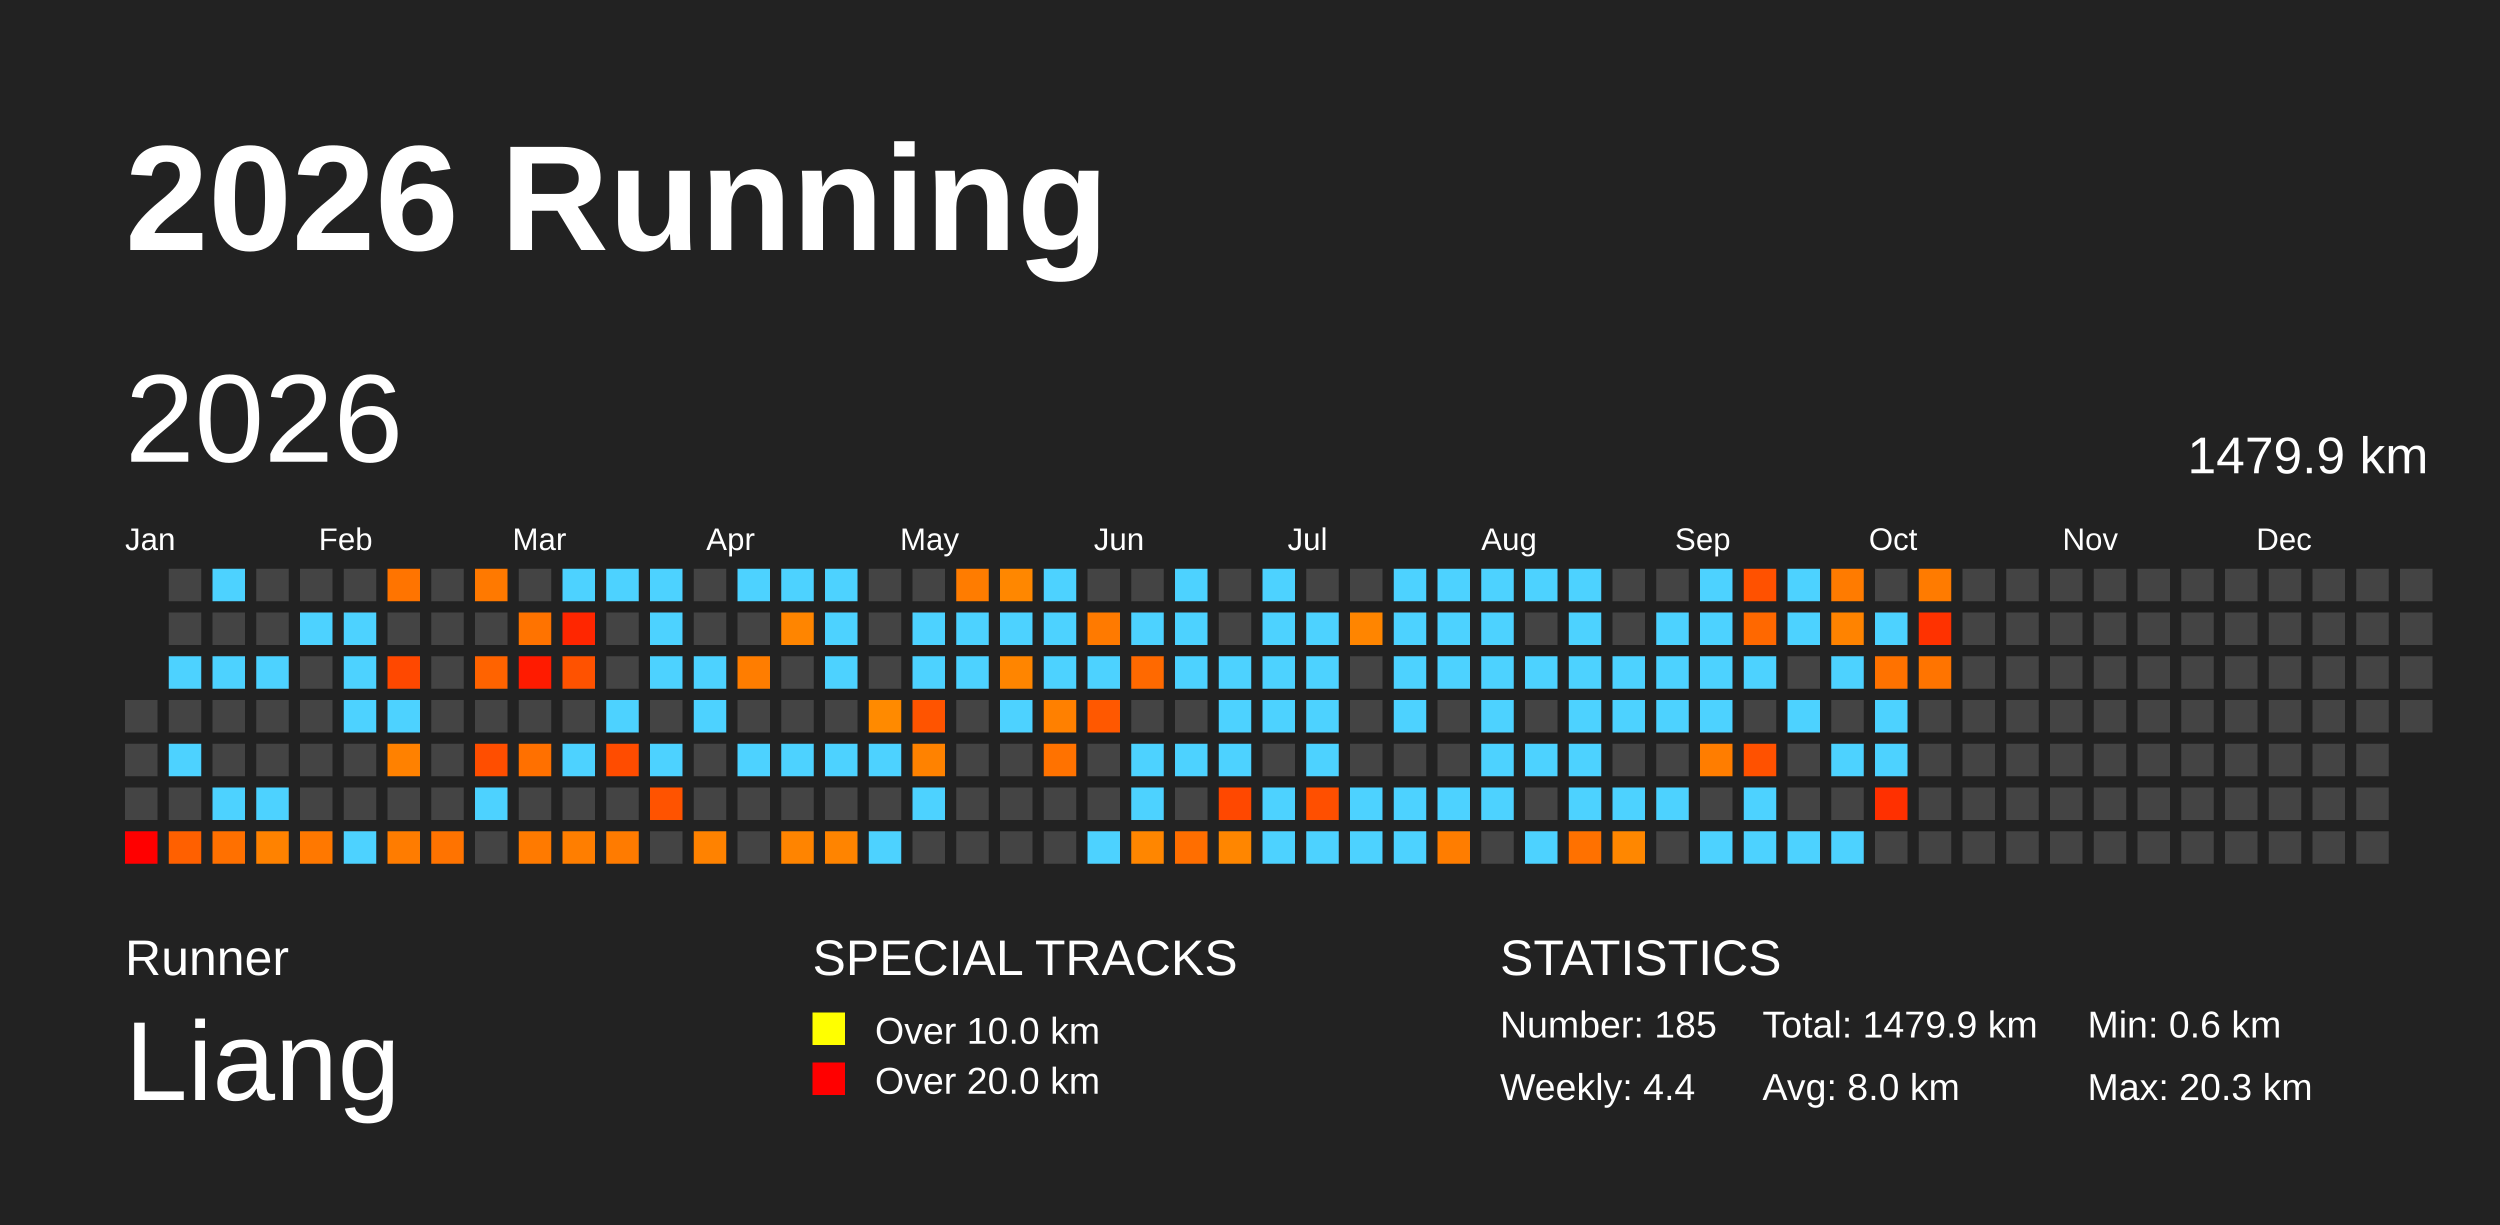
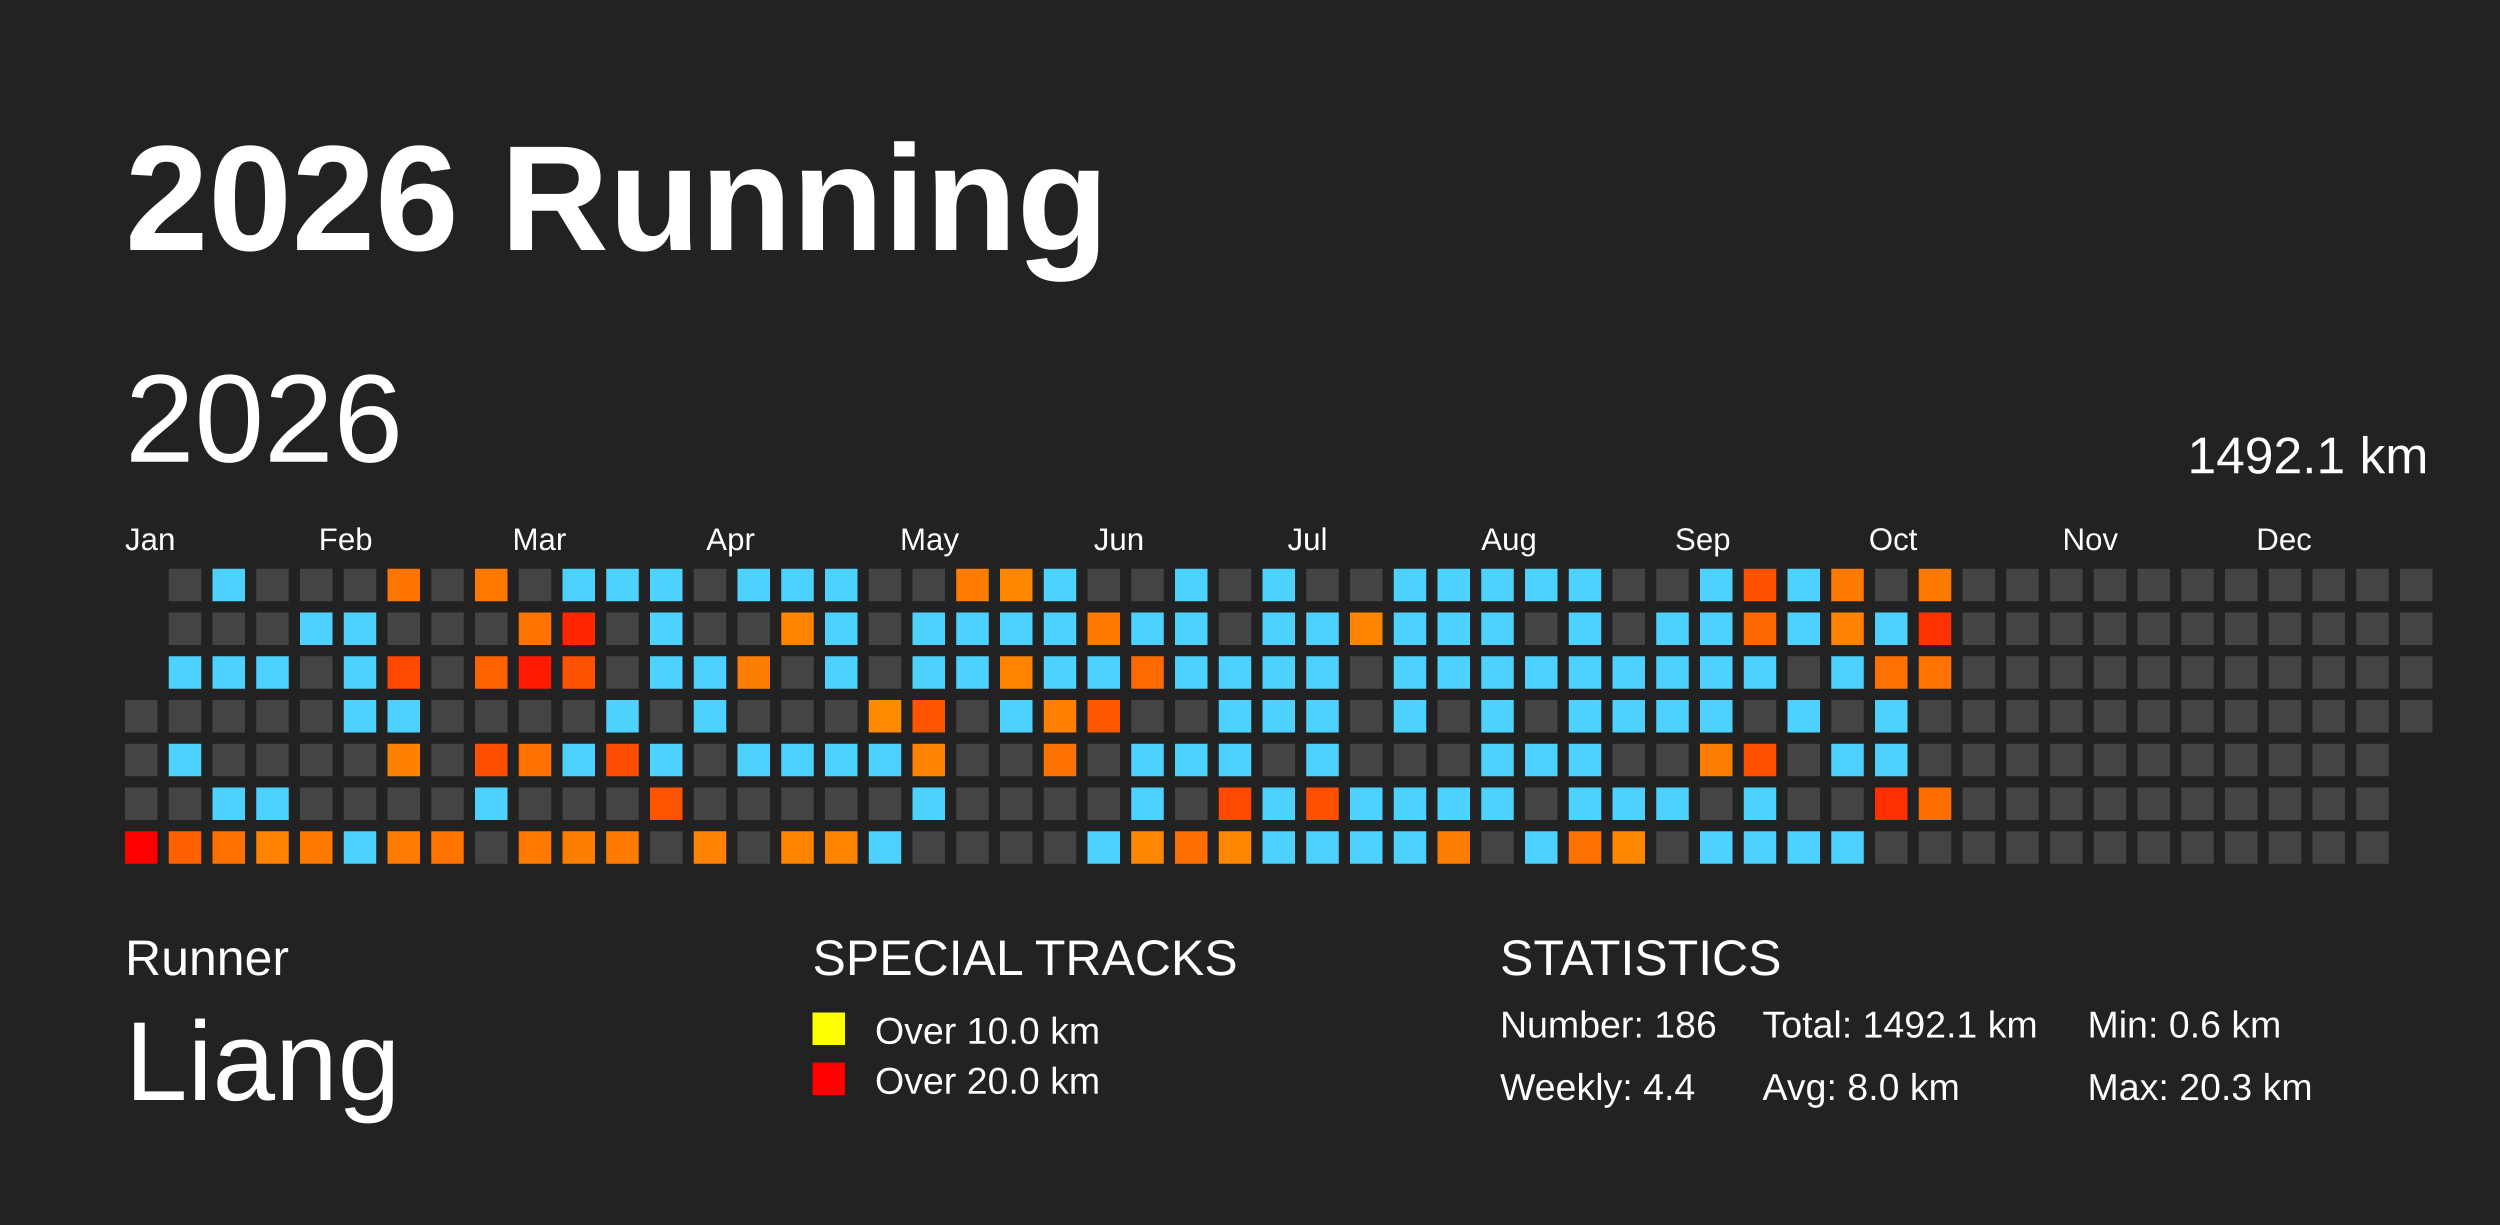
<svg xmlns="http://www.w3.org/2000/svg" baseProfile="full" height="98mm" version="1.1" viewBox="0,0,200,98" width="200mm">
  <defs />
  <rect fill="#222222" height="98" width="200" x="0" y="0" />
  <text fill="#FFFFFF" style="font-size:12px; font-family:Arial; font-weight:bold;" x="10" y="20">2026 Running</text>
  <text fill="#FFFFFF" style="font-size:4px; font-family:Arial" x="10" y="78">Runner</text>
  <text fill="#FFFFFF" style="font-size:9px; font-family:Arial" x="10" y="88">Liang</text>
  <text fill="#FFFFFF" style="font-size:4px; font-family:Arial" x="65" y="78">SPECIAL TRACKS</text>
  <rect fill="yellow" height="2.6" width="2.6" x="65" y="81" />
  <text fill="#FFFFFF" style="font-size:3px; font-family:Arial" x="70" y="83.5">Over 10.0 km</text>
  <rect fill="red" height="2.6" width="2.6" x="65" y="85" />
  <text fill="#FFFFFF" style="font-size:3px; font-family:Arial" x="70" y="87.5">Over 20.0 km</text>
  <text fill="#FFFFFF" style="font-size:4px; font-family:Arial" x="120" y="78">STATISTICS</text>
-   <text fill="#FFFFFF" style="font-size:3px; font-family:Arial" x="120" y="83">Number: 185</text>
+   <text fill="#FFFFFF" style="font-size:3px; font-family:Arial" x="120" y="83">Number: 186</text>
  <text fill="#FFFFFF" style="font-size:3px; font-family:Arial" x="120" y="88">Weekly: 4.4</text>
-   <text fill="#FFFFFF" style="font-size:3px; font-family:Arial" x="141" y="83">Total: 1479.9 km</text>
+   <text fill="#FFFFFF" style="font-size:3px; font-family:Arial" x="141" y="83">Total: 1492.1 km</text>
  <text fill="#FFFFFF" style="font-size:3px; font-family:Arial" x="141" y="88">Avg: 8.0 km</text>
  <text fill="#FFFFFF" style="font-size:3px; font-family:Arial" x="167" y="83">Min: 0.6 km</text>
  <text fill="#FFFFFF" style="font-size:3px; font-family:Arial" x="167" y="88">Max: 20.3 km</text>
  <text dominant-baseline="hanging" fill="#FFFFFF" style="font-size:10.0px; font-family:Arial;" x="10" y="30">2026</text>
-   <text dominant-baseline="hanging" fill="#FFFFFF" style="font-size:4.125px; font-family:Arial;" x="175" y="35">1479.9 km</text>
+   <text dominant-baseline="hanging" fill="#FFFFFF" style="font-size:4.125px; font-family:Arial;" x="175" y="35">1492.1 km</text>
  <text fill="#FFFFFF" style="font-size:2.5px; font-family:Arial" x="10.0" y="44">Jan</text>
  <text fill="#FFFFFF" style="font-size:2.5px; font-family:Arial" x="25.5" y="44">Feb</text>
  <text fill="#FFFFFF" style="font-size:2.5px; font-family:Arial" x="41.0" y="44">Mar</text>
  <text fill="#FFFFFF" style="font-size:2.5px; font-family:Arial" x="56.5" y="44">Apr</text>
  <text fill="#FFFFFF" style="font-size:2.5px; font-family:Arial" x="72.0" y="44">May</text>
  <text fill="#FFFFFF" style="font-size:2.5px; font-family:Arial" x="87.5" y="44">Jun</text>
  <text fill="#FFFFFF" style="font-size:2.5px; font-family:Arial" x="103.0" y="44">Jul</text>
  <text fill="#FFFFFF" style="font-size:2.5px; font-family:Arial" x="118.5" y="44">Aug</text>
  <text fill="#FFFFFF" style="font-size:2.5px; font-family:Arial" x="134.0" y="44">Sep</text>
  <text fill="#FFFFFF" style="font-size:2.5px; font-family:Arial" x="149.5" y="44">Oct</text>
  <text fill="#FFFFFF" style="font-size:2.5px; font-family:Arial" x="165.0" y="44">Nov</text>
  <text fill="#FFFFFF" style="font-size:2.5px; font-family:Arial" x="180.5" y="44">Dec</text>
  <rect fill="#444444" height="2.6" width="2.6" x="10.0" y="56.0" />
  <rect fill="#444444" height="2.6" width="2.6" x="10.0" y="59.5" />
  <rect fill="#444444" height="2.6" width="2.6" x="10.0" y="63.0" />
  <rect fill="red" height="2.6" width="2.6" x="10.0" y="66.5" />
  <rect fill="#444444" height="2.6" width="2.6" x="13.5" y="45.5" />
  <rect fill="#444444" height="2.6" width="2.6" x="13.5" y="49.0" />
  <rect fill="#4dd2ff" height="2.6" width="2.6" x="13.5" y="52.5" />
  <rect fill="#444444" height="2.6" width="2.6" x="13.5" y="56.0" />
  <rect fill="#4dd2ff" height="2.6" width="2.6" x="13.5" y="59.5" />
  <rect fill="#444444" height="2.6" width="2.6" x="13.5" y="63.0" />
  <rect fill="#ff6000" height="2.6" width="2.6" x="13.5" y="66.5" />
  <rect fill="#4dd2ff" height="2.6" width="2.6" x="17.0" y="45.5" />
  <rect fill="#444444" height="2.6" width="2.6" x="17.0" y="49.0" />
  <rect fill="#4dd2ff" height="2.6" width="2.6" x="17.0" y="52.5" />
  <rect fill="#444444" height="2.6" width="2.6" x="17.0" y="56.0" />
  <rect fill="#444444" height="2.6" width="2.6" x="17.0" y="59.5" />
  <rect fill="#4dd2ff" height="2.6" width="2.6" x="17.0" y="63.0" />
  <rect fill="#ff7000" height="2.6" width="2.6" x="17.0" y="66.5" />
  <rect fill="#444444" height="2.6" width="2.6" x="20.5" y="45.5" />
  <rect fill="#444444" height="2.6" width="2.6" x="20.5" y="49.0" />
  <rect fill="#4dd2ff" height="2.6" width="2.6" x="20.5" y="52.5" />
  <rect fill="#444444" height="2.6" width="2.6" x="20.5" y="56.0" />
  <rect fill="#444444" height="2.6" width="2.6" x="20.5" y="59.5" />
  <rect fill="#4dd2ff" height="2.6" width="2.6" x="20.5" y="63.0" />
  <rect fill="#ff8200" height="2.6" width="2.6" x="20.5" y="66.5" />
  <rect fill="#444444" height="2.6" width="2.6" x="24.0" y="45.5" />
  <rect fill="#4dd2ff" height="2.6" width="2.6" x="24.0" y="49.0" />
  <rect fill="#444444" height="2.6" width="2.6" x="24.0" y="52.5" />
  <rect fill="#444444" height="2.6" width="2.6" x="24.0" y="56.0" />
  <rect fill="#444444" height="2.6" width="2.6" x="24.0" y="59.5" />
  <rect fill="#444444" height="2.6" width="2.6" x="24.0" y="63.0" />
  <rect fill="#ff7800" height="2.6" width="2.6" x="24.0" y="66.5" />
  <rect fill="#444444" height="2.6" width="2.6" x="27.5" y="45.5" />
  <rect fill="#4dd2ff" height="2.6" width="2.6" x="27.5" y="49.0" />
  <rect fill="#4dd2ff" height="2.6" width="2.6" x="27.5" y="52.5" />
  <rect fill="#4dd2ff" height="2.6" width="2.6" x="27.5" y="56.0" />
  <rect fill="#444444" height="2.6" width="2.6" x="27.5" y="59.5" />
  <rect fill="#444444" height="2.6" width="2.6" x="27.5" y="63.0" />
  <rect fill="#4dd2ff" height="2.6" width="2.6" x="27.5" y="66.5" />
  <rect fill="#ff7400" height="2.6" width="2.6" x="31.0" y="45.5" />
  <rect fill="#444444" height="2.6" width="2.6" x="31.0" y="49.0" />
  <rect fill="#ff4800" height="2.6" width="2.6" x="31.0" y="52.5" />
  <rect fill="#4dd2ff" height="2.6" width="2.6" x="31.0" y="56.0" />
  <rect fill="#ff8100" height="2.6" width="2.6" x="31.0" y="59.5" />
  <rect fill="#444444" height="2.6" width="2.6" x="31.0" y="63.0" />
  <rect fill="#ff7c00" height="2.6" width="2.6" x="31.0" y="66.5" />
  <rect fill="#444444" height="2.6" width="2.6" x="34.5" y="45.5" />
  <rect fill="#444444" height="2.6" width="2.6" x="34.5" y="49.0" />
  <rect fill="#444444" height="2.6" width="2.6" x="34.5" y="52.5" />
  <rect fill="#444444" height="2.6" width="2.6" x="34.5" y="56.0" />
  <rect fill="#444444" height="2.6" width="2.6" x="34.5" y="59.5" />
  <rect fill="#444444" height="2.6" width="2.6" x="34.5" y="63.0" />
  <rect fill="#ff7300" height="2.6" width="2.6" x="34.5" y="66.5" />
  <rect fill="#ff7900" height="2.6" width="2.6" x="38.0" y="45.5" />
  <rect fill="#444444" height="2.6" width="2.6" x="38.0" y="49.0" />
  <rect fill="#ff6300" height="2.6" width="2.6" x="38.0" y="52.5" />
  <rect fill="#444444" height="2.6" width="2.6" x="38.0" y="56.0" />
  <rect fill="#ff4e00" height="2.6" width="2.6" x="38.0" y="59.5" />
  <rect fill="#4dd2ff" height="2.6" width="2.6" x="38.0" y="63.0" />
  <rect fill="#444444" height="2.6" width="2.6" x="38.0" y="66.5" />
  <rect fill="#444444" height="2.6" width="2.6" x="41.5" y="45.5" />
  <rect fill="#ff7300" height="2.6" width="2.6" x="41.5" y="49.0" />
  <rect fill="#ff1b00" height="2.6" width="2.6" x="41.5" y="52.5" />
  <rect fill="#444444" height="2.6" width="2.6" x="41.5" y="56.0" />
  <rect fill="#ff7000" height="2.6" width="2.6" x="41.5" y="59.5" />
  <rect fill="#444444" height="2.6" width="2.6" x="41.5" y="63.0" />
  <rect fill="#ff7a00" height="2.6" width="2.6" x="41.5" y="66.5" />
  <rect fill="#4dd2ff" height="2.6" width="2.6" x="45.0" y="45.5" />
  <rect fill="#ff2600" height="2.6" width="2.6" x="45.0" y="49.0" />
  <rect fill="#ff5200" height="2.6" width="2.6" x="45.0" y="52.5" />
  <rect fill="#444444" height="2.6" width="2.6" x="45.0" y="56.0" />
  <rect fill="#4dd2ff" height="2.6" width="2.6" x="45.0" y="59.5" />
  <rect fill="#444444" height="2.6" width="2.6" x="45.0" y="63.0" />
  <rect fill="#ff7e00" height="2.6" width="2.6" x="45.0" y="66.5" />
  <rect fill="#4dd2ff" height="2.6" width="2.6" x="48.5" y="45.5" />
  <rect fill="#444444" height="2.6" width="2.6" x="48.5" y="49.0" />
  <rect fill="#444444" height="2.6" width="2.6" x="48.5" y="52.5" />
  <rect fill="#4dd2ff" height="2.6" width="2.6" x="48.5" y="56.0" />
  <rect fill="#ff4c00" height="2.6" width="2.6" x="48.5" y="59.5" />
  <rect fill="#444444" height="2.6" width="2.6" x="48.5" y="63.0" />
  <rect fill="#ff7b00" height="2.6" width="2.6" x="48.5" y="66.5" />
  <rect fill="#4dd2ff" height="2.6" width="2.6" x="52.0" y="45.5" />
  <rect fill="#4dd2ff" height="2.6" width="2.6" x="52.0" y="49.0" />
  <rect fill="#4dd2ff" height="2.6" width="2.6" x="52.0" y="52.5" />
  <rect fill="#444444" height="2.6" width="2.6" x="52.0" y="56.0" />
  <rect fill="#4dd2ff" height="2.6" width="2.6" x="52.0" y="59.5" />
  <rect fill="#ff5300" height="2.6" width="2.6" x="52.0" y="63.0" />
  <rect fill="#444444" height="2.6" width="2.6" x="52.0" y="66.5" />
  <rect fill="#444444" height="2.6" width="2.6" x="55.5" y="45.5" />
  <rect fill="#444444" height="2.6" width="2.6" x="55.5" y="49.0" />
  <rect fill="#4dd2ff" height="2.6" width="2.6" x="55.5" y="52.5" />
  <rect fill="#4dd2ff" height="2.6" width="2.6" x="55.5" y="56.0" />
  <rect fill="#444444" height="2.6" width="2.6" x="55.5" y="59.5" />
  <rect fill="#444444" height="2.6" width="2.6" x="55.5" y="63.0" />
  <rect fill="#ff8200" height="2.6" width="2.6" x="55.5" y="66.5" />
  <rect fill="#4dd2ff" height="2.6" width="2.6" x="59.0" y="45.5" />
  <rect fill="#444444" height="2.6" width="2.6" x="59.0" y="49.0" />
  <rect fill="#ff7d00" height="2.6" width="2.6" x="59.0" y="52.5" />
  <rect fill="#444444" height="2.6" width="2.6" x="59.0" y="56.0" />
  <rect fill="#4dd2ff" height="2.6" width="2.6" x="59.0" y="59.5" />
  <rect fill="#444444" height="2.6" width="2.6" x="59.0" y="63.0" />
  <rect fill="#444444" height="2.6" width="2.6" x="59.0" y="66.5" />
  <rect fill="#4dd2ff" height="2.6" width="2.6" x="62.5" y="45.5" />
  <rect fill="#ff8500" height="2.6" width="2.6" x="62.5" y="49.0" />
  <rect fill="#444444" height="2.6" width="2.6" x="62.5" y="52.5" />
  <rect fill="#444444" height="2.6" width="2.6" x="62.5" y="56.0" />
  <rect fill="#4dd2ff" height="2.6" width="2.6" x="62.5" y="59.5" />
  <rect fill="#444444" height="2.6" width="2.6" x="62.5" y="63.0" />
  <rect fill="#ff8400" height="2.6" width="2.6" x="62.5" y="66.5" />
  <rect fill="#4dd2ff" height="2.6" width="2.6" x="66.0" y="45.5" />
  <rect fill="#4dd2ff" height="2.6" width="2.6" x="66.0" y="49.0" />
  <rect fill="#4dd2ff" height="2.6" width="2.6" x="66.0" y="52.5" />
  <rect fill="#444444" height="2.6" width="2.6" x="66.0" y="56.0" />
  <rect fill="#4dd2ff" height="2.6" width="2.6" x="66.0" y="59.5" />
  <rect fill="#444444" height="2.6" width="2.6" x="66.0" y="63.0" />
  <rect fill="#ff8400" height="2.6" width="2.6" x="66.0" y="66.5" />
  <rect fill="#444444" height="2.6" width="2.6" x="69.5" y="45.5" />
  <rect fill="#444444" height="2.6" width="2.6" x="69.5" y="49.0" />
  <rect fill="#444444" height="2.6" width="2.6" x="69.5" y="52.5" />
  <rect fill="#ff8a00" height="2.6" width="2.6" x="69.5" y="56.0" />
  <rect fill="#4dd2ff" height="2.6" width="2.6" x="69.5" y="59.5" />
  <rect fill="#444444" height="2.6" width="2.6" x="69.5" y="63.0" />
  <rect fill="#4dd2ff" height="2.6" width="2.6" x="69.5" y="66.5" />
  <rect fill="#444444" height="2.6" width="2.6" x="73.0" y="45.5" />
  <rect fill="#4dd2ff" height="2.6" width="2.6" x="73.0" y="49.0" />
  <rect fill="#4dd2ff" height="2.6" width="2.6" x="73.0" y="52.5" />
  <rect fill="#ff5400" height="2.6" width="2.6" x="73.0" y="56.0" />
  <rect fill="#ff8200" height="2.6" width="2.6" x="73.0" y="59.5" />
  <rect fill="#4dd2ff" height="2.6" width="2.6" x="73.0" y="63.0" />
  <rect fill="#444444" height="2.6" width="2.6" x="73.0" y="66.5" />
  <rect fill="#ff7c00" height="2.6" width="2.6" x="76.5" y="45.5" />
  <rect fill="#4dd2ff" height="2.6" width="2.6" x="76.5" y="49.0" />
  <rect fill="#4dd2ff" height="2.6" width="2.6" x="76.5" y="52.5" />
  <rect fill="#444444" height="2.6" width="2.6" x="76.5" y="56.0" />
  <rect fill="#444444" height="2.6" width="2.6" x="76.5" y="59.5" />
  <rect fill="#444444" height="2.6" width="2.6" x="76.5" y="63.0" />
  <rect fill="#444444" height="2.6" width="2.6" x="76.5" y="66.5" />
  <rect fill="#ff8700" height="2.6" width="2.6" x="80.0" y="45.5" />
  <rect fill="#4dd2ff" height="2.6" width="2.6" x="80.0" y="49.0" />
  <rect fill="#ff8500" height="2.6" width="2.6" x="80.0" y="52.5" />
  <rect fill="#4dd2ff" height="2.6" width="2.6" x="80.0" y="56.0" />
  <rect fill="#444444" height="2.6" width="2.6" x="80.0" y="59.5" />
  <rect fill="#444444" height="2.6" width="2.6" x="80.0" y="63.0" />
  <rect fill="#444444" height="2.6" width="2.6" x="80.0" y="66.5" />
  <rect fill="#4dd2ff" height="2.6" width="2.6" x="83.5" y="45.5" />
  <rect fill="#4dd2ff" height="2.6" width="2.6" x="83.5" y="49.0" />
  <rect fill="#4dd2ff" height="2.6" width="2.6" x="83.5" y="52.5" />
  <rect fill="#ff8000" height="2.6" width="2.6" x="83.5" y="56.0" />
  <rect fill="#ff7200" height="2.6" width="2.6" x="83.5" y="59.5" />
  <rect fill="#444444" height="2.6" width="2.6" x="83.5" y="63.0" />
  <rect fill="#444444" height="2.6" width="2.6" x="83.5" y="66.5" />
  <rect fill="#444444" height="2.6" width="2.6" x="87.0" y="45.5" />
  <rect fill="#ff7a00" height="2.6" width="2.6" x="87.0" y="49.0" />
  <rect fill="#4dd2ff" height="2.6" width="2.6" x="87.0" y="52.5" />
  <rect fill="#ff5800" height="2.6" width="2.6" x="87.0" y="56.0" />
  <rect fill="#444444" height="2.6" width="2.6" x="87.0" y="59.5" />
  <rect fill="#444444" height="2.6" width="2.6" x="87.0" y="63.0" />
  <rect fill="#4dd2ff" height="2.6" width="2.6" x="87.0" y="66.5" />
  <rect fill="#444444" height="2.6" width="2.6" x="90.5" y="45.5" />
  <rect fill="#4dd2ff" height="2.6" width="2.6" x="90.5" y="49.0" />
  <rect fill="#ff6900" height="2.6" width="2.6" x="90.5" y="52.5" />
  <rect fill="#444444" height="2.6" width="2.6" x="90.5" y="56.0" />
  <rect fill="#4dd2ff" height="2.6" width="2.6" x="90.5" y="59.5" />
  <rect fill="#4dd2ff" height="2.6" width="2.6" x="90.5" y="63.0" />
  <rect fill="#ff8600" height="2.6" width="2.6" x="90.5" y="66.5" />
  <rect fill="#4dd2ff" height="2.6" width="2.6" x="94.0" y="45.5" />
  <rect fill="#4dd2ff" height="2.6" width="2.6" x="94.0" y="49.0" />
  <rect fill="#4dd2ff" height="2.6" width="2.6" x="94.0" y="52.5" />
  <rect fill="#444444" height="2.6" width="2.6" x="94.0" y="56.0" />
  <rect fill="#4dd2ff" height="2.6" width="2.6" x="94.0" y="59.5" />
  <rect fill="#444444" height="2.6" width="2.6" x="94.0" y="63.0" />
  <rect fill="#ff6e00" height="2.6" width="2.6" x="94.0" y="66.5" />
  <rect fill="#444444" height="2.6" width="2.6" x="97.5" y="45.5" />
  <rect fill="#444444" height="2.6" width="2.6" x="97.5" y="49.0" />
  <rect fill="#4dd2ff" height="2.6" width="2.6" x="97.5" y="52.5" />
  <rect fill="#4dd2ff" height="2.6" width="2.6" x="97.5" y="56.0" />
  <rect fill="#4dd2ff" height="2.6" width="2.6" x="97.5" y="59.5" />
  <rect fill="#ff4800" height="2.6" width="2.6" x="97.5" y="63.0" />
  <rect fill="#ff8600" height="2.6" width="2.6" x="97.5" y="66.5" />
  <rect fill="#4dd2ff" height="2.6" width="2.6" x="101.0" y="45.5" />
  <rect fill="#4dd2ff" height="2.6" width="2.6" x="101.0" y="49.0" />
  <rect fill="#4dd2ff" height="2.6" width="2.6" x="101.0" y="52.5" />
  <rect fill="#4dd2ff" height="2.6" width="2.6" x="101.0" y="56.0" />
  <rect fill="#444444" height="2.6" width="2.6" x="101.0" y="59.5" />
  <rect fill="#4dd2ff" height="2.6" width="2.6" x="101.0" y="63.0" />
  <rect fill="#4dd2ff" height="2.6" width="2.6" x="101.0" y="66.5" />
  <rect fill="#444444" height="2.6" width="2.6" x="104.5" y="45.5" />
  <rect fill="#4dd2ff" height="2.6" width="2.6" x="104.5" y="49.0" />
  <rect fill="#4dd2ff" height="2.6" width="2.6" x="104.5" y="52.5" />
  <rect fill="#4dd2ff" height="2.6" width="2.6" x="104.5" y="56.0" />
  <rect fill="#4dd2ff" height="2.6" width="2.6" x="104.5" y="59.5" />
  <rect fill="#ff4f00" height="2.6" width="2.6" x="104.5" y="63.0" />
  <rect fill="#4dd2ff" height="2.6" width="2.6" x="104.5" y="66.5" />
  <rect fill="#444444" height="2.6" width="2.6" x="108.0" y="45.5" />
  <rect fill="#ff8500" height="2.6" width="2.6" x="108.0" y="49.0" />
  <rect fill="#444444" height="2.6" width="2.6" x="108.0" y="52.5" />
  <rect fill="#444444" height="2.6" width="2.6" x="108.0" y="56.0" />
  <rect fill="#444444" height="2.6" width="2.6" x="108.0" y="59.5" />
  <rect fill="#4dd2ff" height="2.6" width="2.6" x="108.0" y="63.0" />
  <rect fill="#4dd2ff" height="2.6" width="2.6" x="108.0" y="66.5" />
  <rect fill="#4dd2ff" height="2.6" width="2.6" x="111.5" y="45.5" />
  <rect fill="#4dd2ff" height="2.6" width="2.6" x="111.5" y="49.0" />
  <rect fill="#4dd2ff" height="2.6" width="2.6" x="111.5" y="52.5" />
  <rect fill="#4dd2ff" height="2.6" width="2.6" x="111.5" y="56.0" />
  <rect fill="#444444" height="2.6" width="2.6" x="111.5" y="59.5" />
  <rect fill="#4dd2ff" height="2.6" width="2.6" x="111.5" y="63.0" />
  <rect fill="#4dd2ff" height="2.6" width="2.6" x="111.5" y="66.5" />
  <rect fill="#4dd2ff" height="2.6" width="2.6" x="115.0" y="45.5" />
  <rect fill="#4dd2ff" height="2.6" width="2.6" x="115.0" y="49.0" />
  <rect fill="#4dd2ff" height="2.6" width="2.6" x="115.0" y="52.5" />
  <rect fill="#444444" height="2.6" width="2.6" x="115.0" y="56.0" />
  <rect fill="#444444" height="2.6" width="2.6" x="115.0" y="59.5" />
  <rect fill="#4dd2ff" height="2.6" width="2.6" x="115.0" y="63.0" />
  <rect fill="#ff7d00" height="2.6" width="2.6" x="115.0" y="66.5" />
  <rect fill="#4dd2ff" height="2.6" width="2.6" x="118.5" y="45.5" />
  <rect fill="#4dd2ff" height="2.6" width="2.6" x="118.5" y="49.0" />
  <rect fill="#4dd2ff" height="2.6" width="2.6" x="118.5" y="52.5" />
  <rect fill="#4dd2ff" height="2.6" width="2.6" x="118.5" y="56.0" />
  <rect fill="#4dd2ff" height="2.6" width="2.6" x="118.5" y="59.5" />
  <rect fill="#4dd2ff" height="2.6" width="2.6" x="118.5" y="63.0" />
  <rect fill="#444444" height="2.6" width="2.6" x="118.5" y="66.5" />
  <rect fill="#4dd2ff" height="2.6" width="2.6" x="122.0" y="45.5" />
  <rect fill="#444444" height="2.6" width="2.6" x="122.0" y="49.0" />
  <rect fill="#4dd2ff" height="2.6" width="2.6" x="122.0" y="52.5" />
  <rect fill="#444444" height="2.6" width="2.6" x="122.0" y="56.0" />
  <rect fill="#4dd2ff" height="2.6" width="2.6" x="122.0" y="59.5" />
  <rect fill="#444444" height="2.6" width="2.6" x="122.0" y="63.0" />
  <rect fill="#4dd2ff" height="2.6" width="2.6" x="122.0" y="66.5" />
  <rect fill="#4dd2ff" height="2.6" width="2.6" x="125.5" y="45.5" />
  <rect fill="#4dd2ff" height="2.6" width="2.6" x="125.5" y="49.0" />
  <rect fill="#4dd2ff" height="2.6" width="2.6" x="125.5" y="52.5" />
  <rect fill="#4dd2ff" height="2.6" width="2.6" x="125.5" y="56.0" />
  <rect fill="#4dd2ff" height="2.6" width="2.6" x="125.5" y="59.5" />
  <rect fill="#4dd2ff" height="2.6" width="2.6" x="125.5" y="63.0" />
  <rect fill="#ff7100" height="2.6" width="2.6" x="125.5" y="66.5" />
  <rect fill="#444444" height="2.6" width="2.6" x="129.0" y="45.5" />
  <rect fill="#444444" height="2.6" width="2.6" x="129.0" y="49.0" />
  <rect fill="#4dd2ff" height="2.6" width="2.6" x="129.0" y="52.5" />
  <rect fill="#4dd2ff" height="2.6" width="2.6" x="129.0" y="56.0" />
  <rect fill="#444444" height="2.6" width="2.6" x="129.0" y="59.5" />
  <rect fill="#4dd2ff" height="2.6" width="2.6" x="129.0" y="63.0" />
  <rect fill="#ff8700" height="2.6" width="2.6" x="129.0" y="66.5" />
  <rect fill="#444444" height="2.6" width="2.6" x="132.5" y="45.5" />
  <rect fill="#4dd2ff" height="2.6" width="2.6" x="132.5" y="49.0" />
  <rect fill="#4dd2ff" height="2.6" width="2.6" x="132.5" y="52.5" />
  <rect fill="#4dd2ff" height="2.6" width="2.6" x="132.5" y="56.0" />
  <rect fill="#444444" height="2.6" width="2.6" x="132.5" y="59.5" />
  <rect fill="#4dd2ff" height="2.6" width="2.6" x="132.5" y="63.0" />
  <rect fill="#444444" height="2.6" width="2.6" x="132.5" y="66.5" />
  <rect fill="#4dd2ff" height="2.6" width="2.6" x="136.0" y="45.5" />
  <rect fill="#4dd2ff" height="2.6" width="2.6" x="136.0" y="49.0" />
  <rect fill="#4dd2ff" height="2.6" width="2.6" x="136.0" y="52.5" />
  <rect fill="#4dd2ff" height="2.6" width="2.6" x="136.0" y="56.0" />
  <rect fill="#ff7d00" height="2.6" width="2.6" x="136.0" y="59.5" />
  <rect fill="#444444" height="2.6" width="2.6" x="136.0" y="63.0" />
  <rect fill="#4dd2ff" height="2.6" width="2.6" x="136.0" y="66.5" />
  <rect fill="#ff5100" height="2.6" width="2.6" x="139.5" y="45.5" />
  <rect fill="#ff6800" height="2.6" width="2.6" x="139.5" y="49.0" />
  <rect fill="#4dd2ff" height="2.6" width="2.6" x="139.5" y="52.5" />
  <rect fill="#444444" height="2.6" width="2.6" x="139.5" y="56.0" />
  <rect fill="#ff5100" height="2.6" width="2.6" x="139.5" y="59.5" />
  <rect fill="#4dd2ff" height="2.6" width="2.6" x="139.5" y="63.0" />
  <rect fill="#4dd2ff" height="2.6" width="2.6" x="139.5" y="66.5" />
  <rect fill="#4dd2ff" height="2.6" width="2.6" x="143.0" y="45.5" />
  <rect fill="#4dd2ff" height="2.6" width="2.6" x="143.0" y="49.0" />
  <rect fill="#444444" height="2.6" width="2.6" x="143.0" y="52.5" />
  <rect fill="#4dd2ff" height="2.6" width="2.6" x="143.0" y="56.0" />
  <rect fill="#444444" height="2.6" width="2.6" x="143.0" y="59.5" />
  <rect fill="#444444" height="2.6" width="2.6" x="143.0" y="63.0" />
  <rect fill="#4dd2ff" height="2.6" width="2.6" x="143.0" y="66.5" />
  <rect fill="#ff7b00" height="2.6" width="2.6" x="146.5" y="45.5" />
  <rect fill="#ff8300" height="2.6" width="2.6" x="146.5" y="49.0" />
  <rect fill="#4dd2ff" height="2.6" width="2.6" x="146.5" y="52.5" />
  <rect fill="#444444" height="2.6" width="2.6" x="146.5" y="56.0" />
  <rect fill="#4dd2ff" height="2.6" width="2.6" x="146.5" y="59.5" />
  <rect fill="#444444" height="2.6" width="2.6" x="146.5" y="63.0" />
  <rect fill="#4dd2ff" height="2.6" width="2.6" x="146.5" y="66.5" />
  <rect fill="#444444" height="2.6" width="2.6" x="150.0" y="45.5" />
  <rect fill="#4dd2ff" height="2.6" width="2.6" x="150.0" y="49.0" />
  <rect fill="#ff7200" height="2.6" width="2.6" x="150.0" y="52.5" />
  <rect fill="#4dd2ff" height="2.6" width="2.6" x="150.0" y="56.0" />
  <rect fill="#4dd2ff" height="2.6" width="2.6" x="150.0" y="59.5" />
  <rect fill="#ff3000" height="2.6" width="2.6" x="150.0" y="63.0" />
  <rect fill="#444444" height="2.6" width="2.6" x="150.0" y="66.5" />
  <rect fill="#ff7b00" height="2.6" width="2.6" x="153.5" y="45.5" />
  <rect fill="#ff3200" height="2.6" width="2.6" x="153.5" y="49.0" />
  <rect fill="#ff7400" height="2.6" width="2.6" x="153.5" y="52.5" />
  <rect fill="#444444" height="2.6" width="2.6" x="153.5" y="56.0" />
  <rect fill="#444444" height="2.6" width="2.6" x="153.5" y="59.5" />
-   <rect fill="#444444" height="2.6" width="2.6" x="153.5" y="63.0" />
+   <rect fill="#ff6c00" height="2.6" width="2.6" x="153.5" y="63.0" />
  <rect fill="#444444" height="2.6" width="2.6" x="153.5" y="66.5" />
  <rect fill="#444444" height="2.6" width="2.6" x="157.0" y="45.5" />
  <rect fill="#444444" height="2.6" width="2.6" x="157.0" y="49.0" />
  <rect fill="#444444" height="2.6" width="2.6" x="157.0" y="52.5" />
  <rect fill="#444444" height="2.6" width="2.6" x="157.0" y="56.0" />
  <rect fill="#444444" height="2.6" width="2.6" x="157.0" y="59.5" />
  <rect fill="#444444" height="2.6" width="2.6" x="157.0" y="63.0" />
  <rect fill="#444444" height="2.6" width="2.6" x="157.0" y="66.5" />
  <rect fill="#444444" height="2.6" width="2.6" x="160.5" y="45.5" />
  <rect fill="#444444" height="2.6" width="2.6" x="160.5" y="49.0" />
  <rect fill="#444444" height="2.6" width="2.6" x="160.5" y="52.5" />
  <rect fill="#444444" height="2.6" width="2.6" x="160.5" y="56.0" />
  <rect fill="#444444" height="2.6" width="2.6" x="160.5" y="59.5" />
  <rect fill="#444444" height="2.6" width="2.6" x="160.5" y="63.0" />
  <rect fill="#444444" height="2.6" width="2.6" x="160.5" y="66.5" />
  <rect fill="#444444" height="2.6" width="2.6" x="164.0" y="45.5" />
  <rect fill="#444444" height="2.6" width="2.6" x="164.0" y="49.0" />
  <rect fill="#444444" height="2.6" width="2.6" x="164.0" y="52.5" />
  <rect fill="#444444" height="2.6" width="2.6" x="164.0" y="56.0" />
  <rect fill="#444444" height="2.6" width="2.6" x="164.0" y="59.5" />
  <rect fill="#444444" height="2.6" width="2.6" x="164.0" y="63.0" />
  <rect fill="#444444" height="2.6" width="2.6" x="164.0" y="66.5" />
  <rect fill="#444444" height="2.6" width="2.6" x="167.5" y="45.5" />
  <rect fill="#444444" height="2.6" width="2.6" x="167.5" y="49.0" />
  <rect fill="#444444" height="2.6" width="2.6" x="167.5" y="52.5" />
  <rect fill="#444444" height="2.6" width="2.6" x="167.5" y="56.0" />
  <rect fill="#444444" height="2.6" width="2.6" x="167.5" y="59.5" />
  <rect fill="#444444" height="2.6" width="2.6" x="167.5" y="63.0" />
  <rect fill="#444444" height="2.6" width="2.6" x="167.5" y="66.5" />
  <rect fill="#444444" height="2.6" width="2.6" x="171.0" y="45.5" />
  <rect fill="#444444" height="2.6" width="2.6" x="171.0" y="49.0" />
  <rect fill="#444444" height="2.6" width="2.6" x="171.0" y="52.5" />
  <rect fill="#444444" height="2.6" width="2.6" x="171.0" y="56.0" />
  <rect fill="#444444" height="2.6" width="2.6" x="171.0" y="59.5" />
  <rect fill="#444444" height="2.6" width="2.6" x="171.0" y="63.0" />
  <rect fill="#444444" height="2.6" width="2.6" x="171.0" y="66.5" />
  <rect fill="#444444" height="2.6" width="2.6" x="174.5" y="45.5" />
  <rect fill="#444444" height="2.6" width="2.6" x="174.5" y="49.0" />
  <rect fill="#444444" height="2.6" width="2.6" x="174.5" y="52.5" />
  <rect fill="#444444" height="2.6" width="2.6" x="174.5" y="56.0" />
  <rect fill="#444444" height="2.6" width="2.6" x="174.5" y="59.5" />
  <rect fill="#444444" height="2.6" width="2.6" x="174.5" y="63.0" />
  <rect fill="#444444" height="2.6" width="2.6" x="174.5" y="66.5" />
  <rect fill="#444444" height="2.6" width="2.6" x="178.0" y="45.5" />
  <rect fill="#444444" height="2.6" width="2.6" x="178.0" y="49.0" />
  <rect fill="#444444" height="2.6" width="2.6" x="178.0" y="52.5" />
  <rect fill="#444444" height="2.6" width="2.6" x="178.0" y="56.0" />
  <rect fill="#444444" height="2.6" width="2.6" x="178.0" y="59.5" />
  <rect fill="#444444" height="2.6" width="2.6" x="178.0" y="63.0" />
  <rect fill="#444444" height="2.6" width="2.6" x="178.0" y="66.5" />
  <rect fill="#444444" height="2.6" width="2.6" x="181.5" y="45.5" />
  <rect fill="#444444" height="2.6" width="2.6" x="181.5" y="49.0" />
  <rect fill="#444444" height="2.6" width="2.6" x="181.5" y="52.5" />
  <rect fill="#444444" height="2.6" width="2.6" x="181.5" y="56.0" />
  <rect fill="#444444" height="2.6" width="2.6" x="181.5" y="59.5" />
  <rect fill="#444444" height="2.6" width="2.6" x="181.5" y="63.0" />
  <rect fill="#444444" height="2.6" width="2.6" x="181.5" y="66.5" />
  <rect fill="#444444" height="2.6" width="2.6" x="185.0" y="45.5" />
  <rect fill="#444444" height="2.6" width="2.6" x="185.0" y="49.0" />
  <rect fill="#444444" height="2.6" width="2.6" x="185.0" y="52.5" />
  <rect fill="#444444" height="2.6" width="2.6" x="185.0" y="56.0" />
  <rect fill="#444444" height="2.6" width="2.6" x="185.0" y="59.5" />
  <rect fill="#444444" height="2.6" width="2.6" x="185.0" y="63.0" />
  <rect fill="#444444" height="2.6" width="2.6" x="185.0" y="66.5" />
  <rect fill="#444444" height="2.6" width="2.6" x="188.5" y="45.5" />
  <rect fill="#444444" height="2.6" width="2.6" x="188.5" y="49.0" />
  <rect fill="#444444" height="2.6" width="2.6" x="188.5" y="52.5" />
  <rect fill="#444444" height="2.6" width="2.6" x="188.5" y="56.0" />
  <rect fill="#444444" height="2.6" width="2.6" x="188.5" y="59.5" />
  <rect fill="#444444" height="2.6" width="2.6" x="188.5" y="63.0" />
  <rect fill="#444444" height="2.6" width="2.6" x="188.5" y="66.5" />
  <rect fill="#444444" height="2.6" width="2.6" x="192.0" y="45.5" />
  <rect fill="#444444" height="2.6" width="2.6" x="192.0" y="49.0" />
  <rect fill="#444444" height="2.6" width="2.6" x="192.0" y="52.5" />
  <rect fill="#444444" height="2.6" width="2.6" x="192.0" y="56.0" />
</svg>
